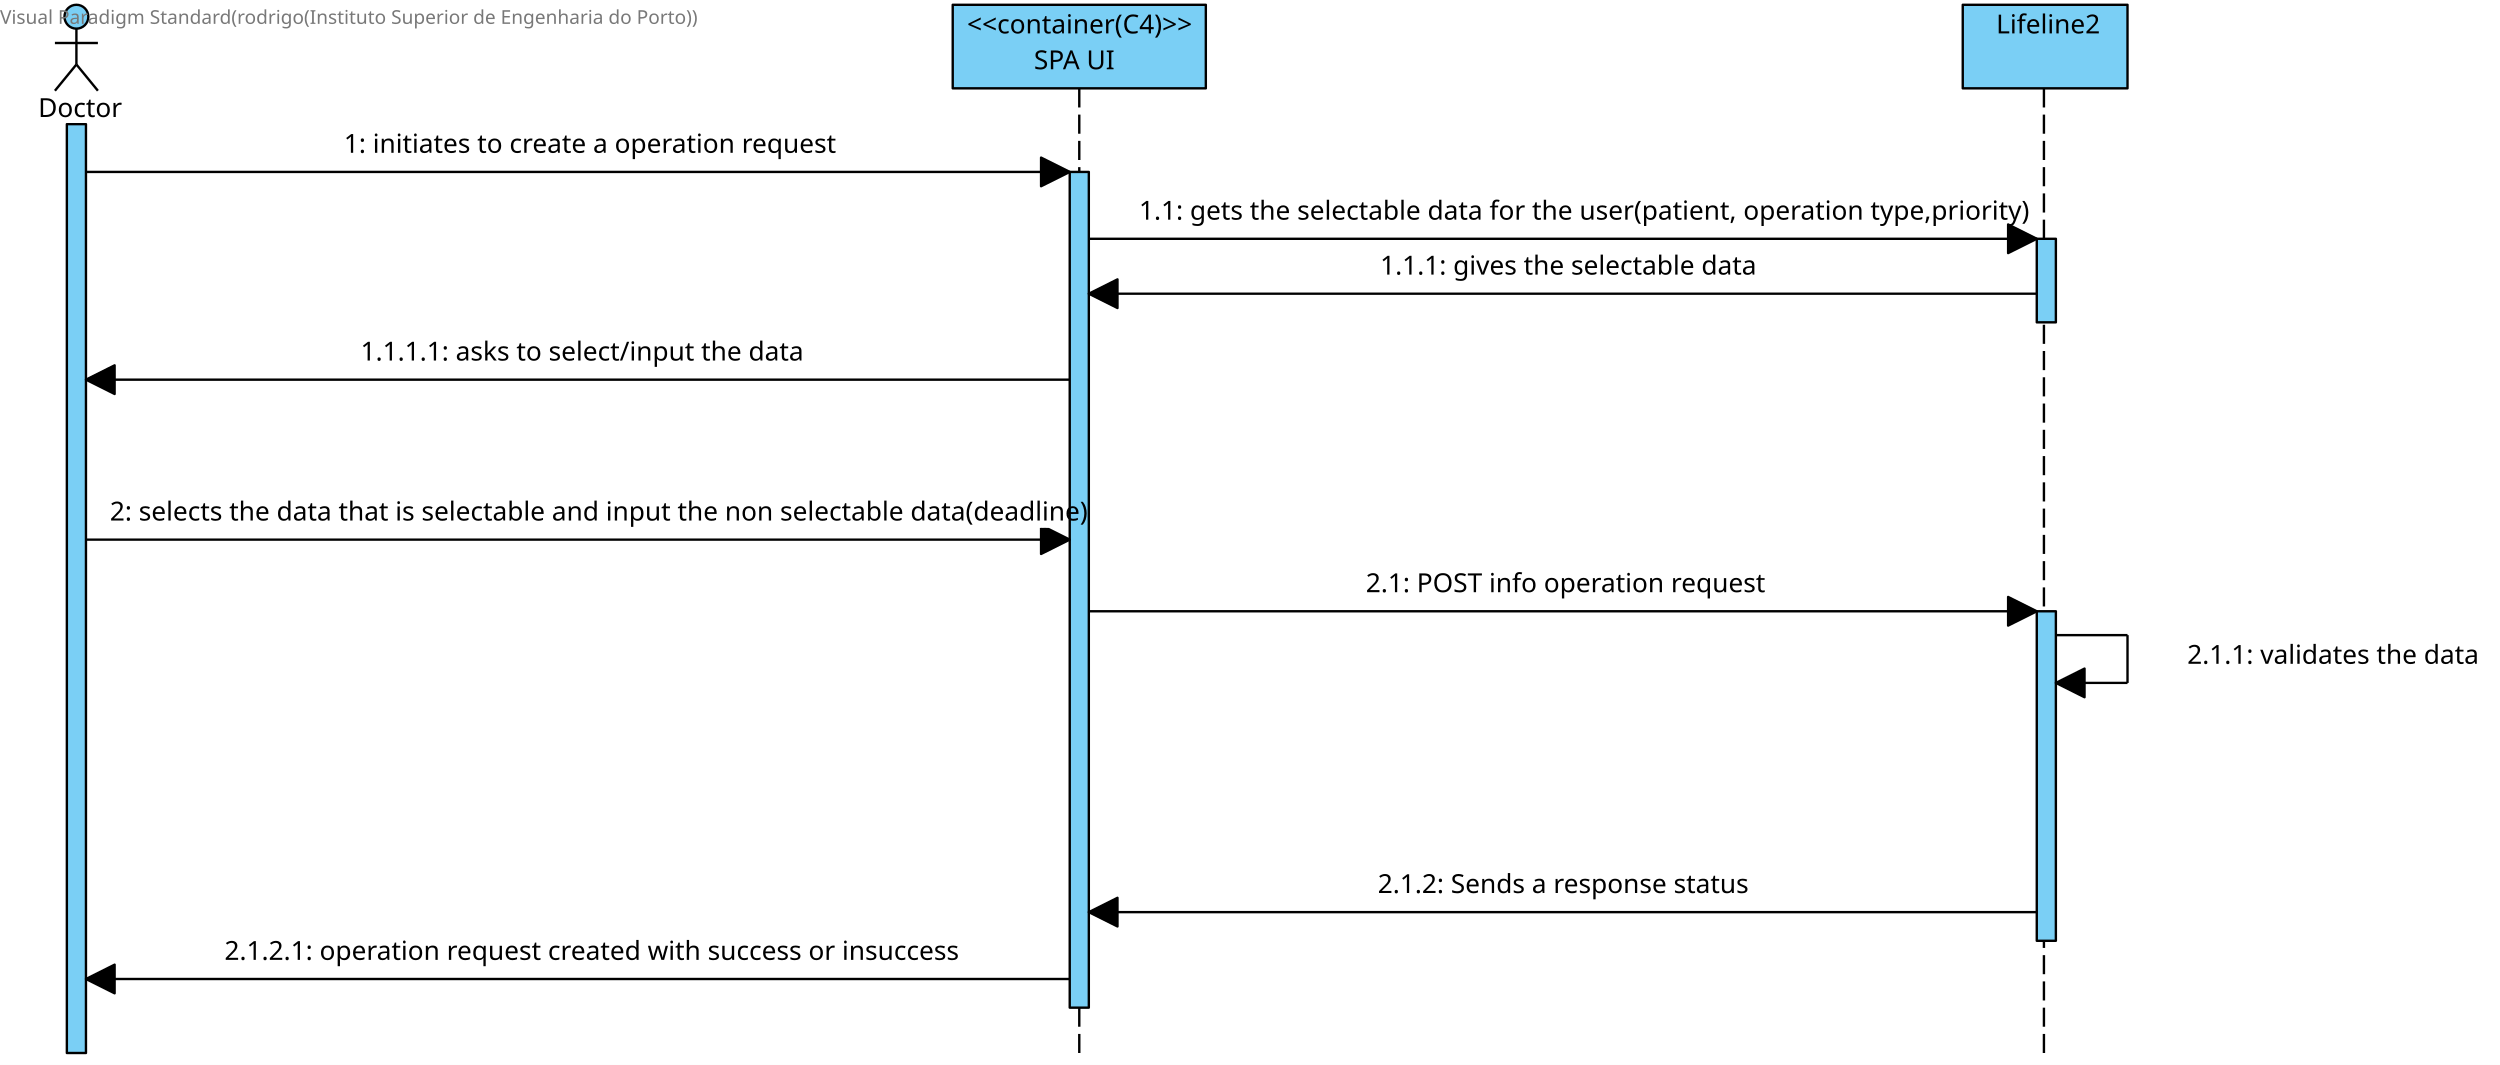
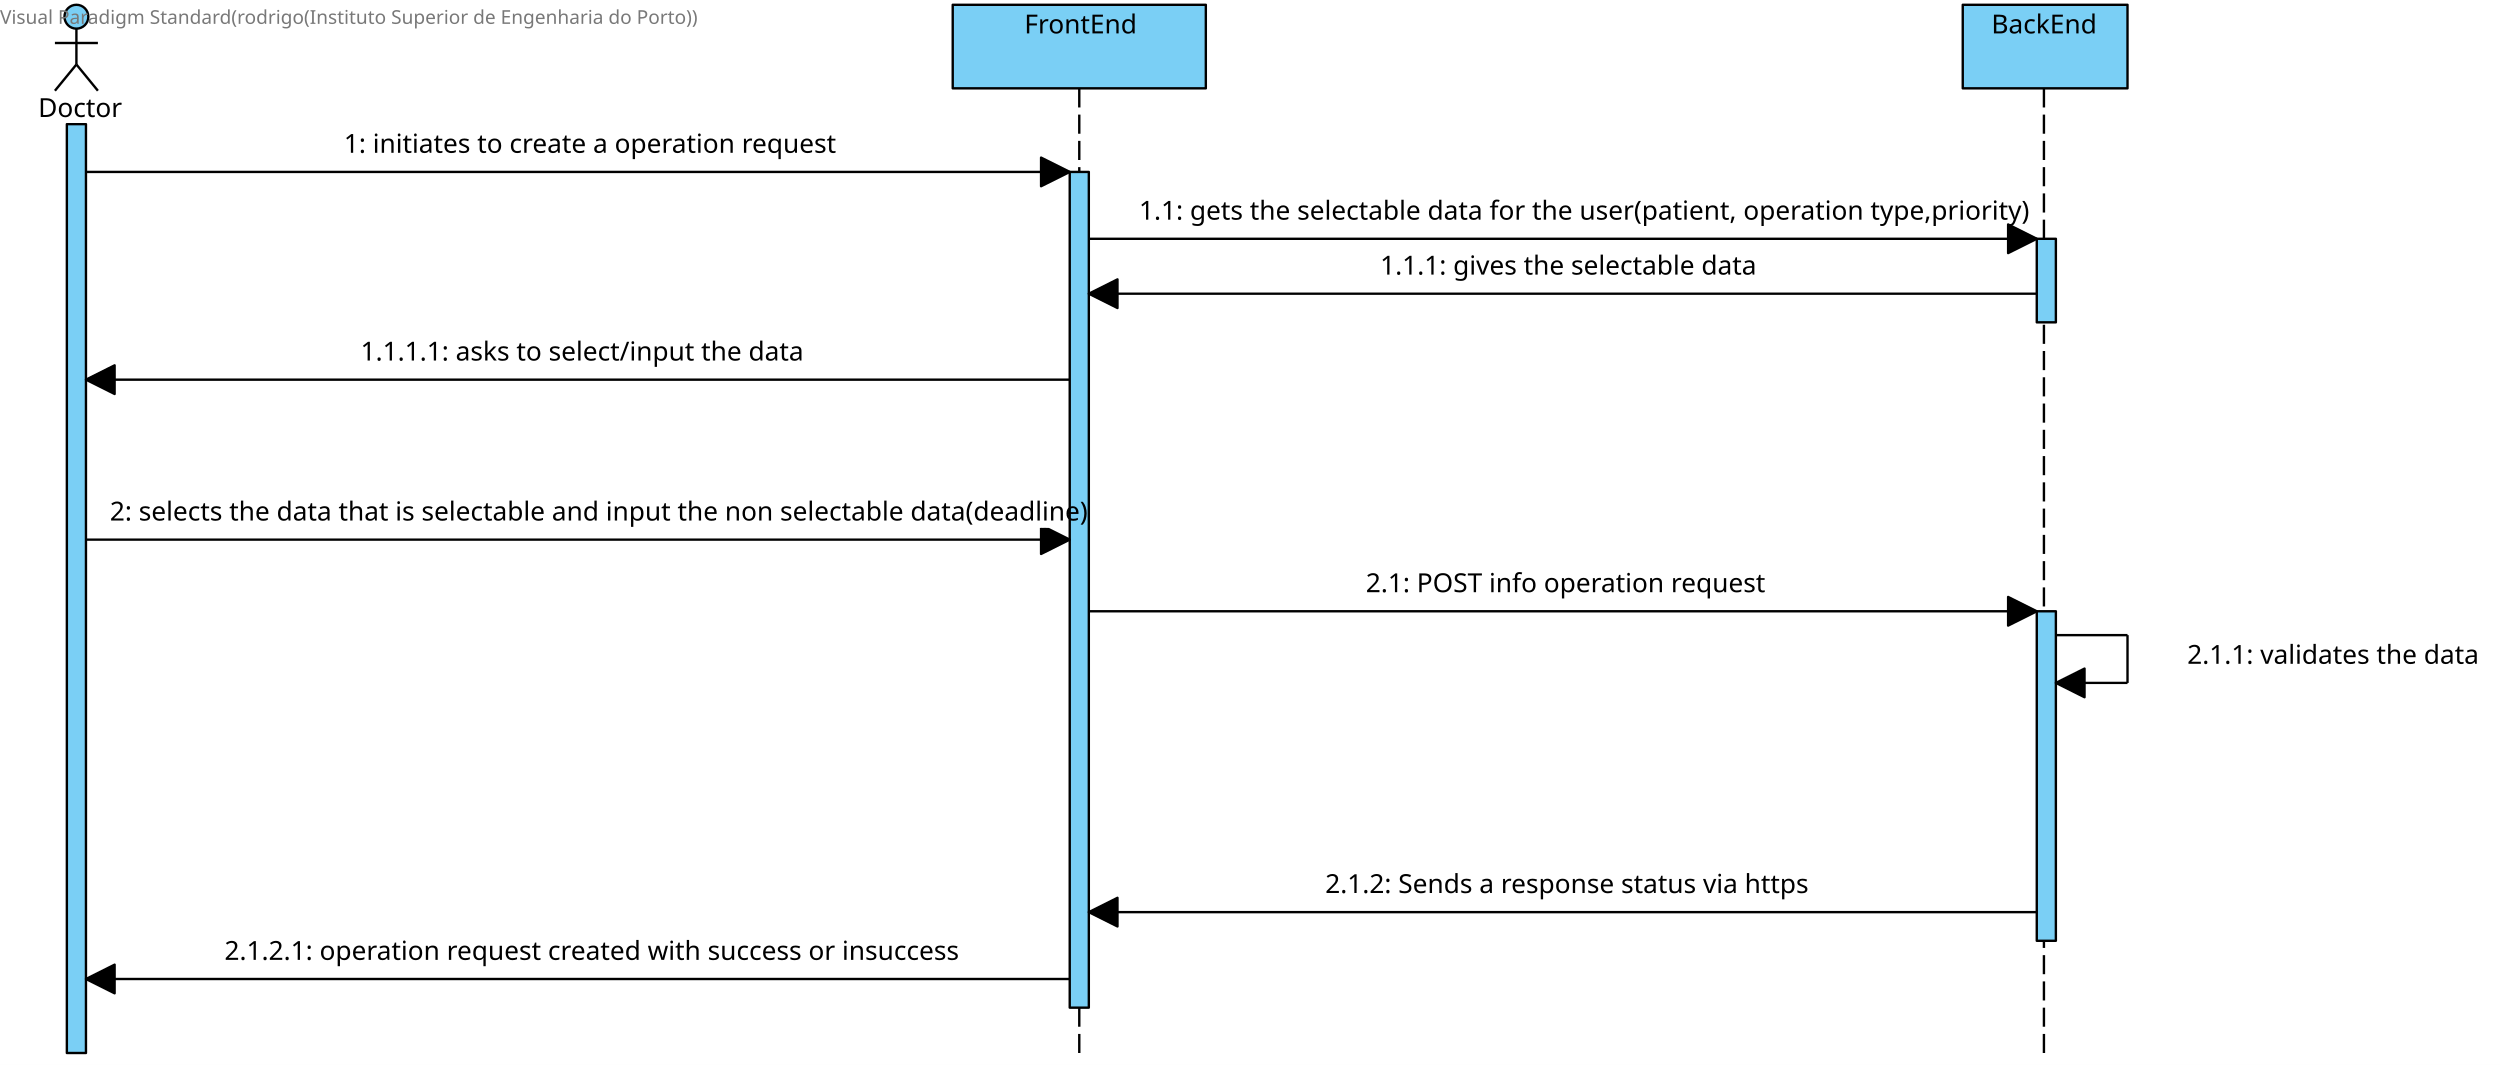
<svg xmlns="http://www.w3.org/2000/svg" fill-opacity="0" color-rendering="auto" color-interpolation="auto" text-rendering="auto" stroke="rgb(0,0,0)" stroke-linecap="square" width="1047" stroke-miterlimit="10" shape-rendering="auto" stroke-opacity="0" fill="rgb(0,0,0)" stroke-dasharray="none" font-weight="normal" stroke-width="1" height="446" font-family="'Dialog'" font-style="normal" stroke-linejoin="miter" font-size="12px" stroke-dashoffset="0" image-rendering="auto">
  <defs id="genericDefs" />
  <g>
    <defs id="defs1">
      <clipPath clipPathUnits="userSpaceOnUse" id="clipPath1">
        <path d="M-7 -7 L71 -7 L71 451 L-7 451 L-7 -7 Z" />
      </clipPath>
      <clipPath clipPathUnits="userSpaceOnUse" id="clipPath2">
        <path d="M-7 -7 L118 -7 L118 451 L-7 451 L-7 -7 Z" />
      </clipPath>
      <clipPath clipPathUnits="userSpaceOnUse" id="clipPath3">
        <path d="M-7 -7 L81 -7 L81 451 L-7 451 L-7 -7 Z" />
      </clipPath>
      <clipPath clipPathUnits="userSpaceOnUse" id="clipPath4">
        <path d="M-7 -7 L19 -7 L19 361 L-7 361 L-7 -7 Z" />
      </clipPath>
      <clipPath clipPathUnits="userSpaceOnUse" id="clipPath5">
        <path d="M-7 -7 L19 -7 L19 46 L-7 46 L-7 -7 Z" />
      </clipPath>
      <clipPath clipPathUnits="userSpaceOnUse" id="clipPath6">
        <path d="M-7 -7 L19 -7 L19 149 L-7 149 L-7 -7 Z" />
      </clipPath>
      <clipPath clipPathUnits="userSpaceOnUse" id="clipPath7">
+         <path d="M-53 -15 L106 -15 L106 30 L-53 30 L-53 -15 Z" />
+       </clipPath>
+       <clipPath clipPathUnits="userSpaceOnUse" id="clipPath8">
+         <path d="M-107 -15 L214 -15 L214 30 L-107 30 L-107 -15 Z" />
+       </clipPath>
+       <clipPath clipPathUnits="userSpaceOnUse" id="clipPath9">
        <path d="M-70 -15 L140 -15 L140 30 L-70 30 L-70 -15 Z" />
-       </clipPath>
-       <clipPath clipPathUnits="userSpaceOnUse" id="clipPath8">
-         <path d="M-107 -30 L214 -30 L214 60 L-107 60 L-107 -30 Z" />
-       </clipPath>
-       <clipPath clipPathUnits="userSpaceOnUse" id="clipPath9">
-         <path d="M-53 -15 L106 -15 L106 30 L-53 30 L-53 -15 Z" />
      </clipPath>
      <clipPath clipPathUnits="userSpaceOnUse" id="clipPath10">
        <path d="M0 0 L516 0 L516 104 L0 104 L0 0 Z" />
      </clipPath>
      <clipPath clipPathUnits="userSpaceOnUse" id="clipPath11">
-         <path d="M73 15 L73 30 L20 30 L20 15 ZM363 30 L363 45 L149 45 L149 30 ZM0 0 L0 104 L516 104 L516 73 L481 73 L481 58 L516 58 L516 10 L413 10 L413 0 Z" />
+         <path d="M73 15 L73 30 L20 30 L20 15 ZM363 30 L363 45 L149 45 L149 30 ZM0 0 L0 104 L516 104 L516 73 L481 73 L481 58 L516 58 L516 0 Z" />
      </clipPath>
      <clipPath clipPathUnits="userSpaceOnUse" id="clipPath12">
        <path d="M0 0 L501 0 L501 104 L0 104 L0 0 Z" />
      </clipPath>
      <clipPath clipPathUnits="userSpaceOnUse" id="clipPath13">
        <path d="M430 30 L430 45 L61 45 L61 30 ZM334 53 L334 68 L162 68 L162 53 ZM0 0 L0 104 L501 104 L501 0 Z" />
      </clipPath>
      <clipPath clipPathUnits="userSpaceOnUse" id="clipPath14">
        <path d="M430 7 L430 22 L61 22 L61 7 ZM334 30 L334 45 L162 45 L162 30 ZM0 0 L0 104 L501 104 L501 0 Z" />
      </clipPath>
      <clipPath clipPathUnits="userSpaceOnUse" id="clipPath15">
        <path d="M353 30 L353 45 L156 45 L156 30 ZM0 0 L0 104 L51 104 L51 97 L460 97 L460 104 L516 104 L516 0 Z" />
      </clipPath>
      <clipPath clipPathUnits="userSpaceOnUse" id="clipPath16">
        <path d="M460 30 L460 45 L51 45 L51 30 ZM0 0 L0 104 L516 104 L516 0 Z" />
      </clipPath>
      <clipPath clipPathUnits="userSpaceOnUse" id="clipPath17">
        <path d="M337 30 L337 45 L156 45 L156 30 ZM40 0 L40 15 L0 15 L0 104 L501 104 L501 75 L500 75 L500 60 L501 60 L501 0 Z" />
      </clipPath>
      <clipPath clipPathUnits="userSpaceOnUse" id="clipPath18">
-         <path d="M333 30 L333 45 L161 45 L161 30 ZM0 0 L0 104 L501 104 L501 0 Z" />
+         <path d="M355 30 L355 45 L139 45 L139 30 ZM0 0 L0 104 L501 104 L501 0 Z" />
      </clipPath>
      <clipPath clipPathUnits="userSpaceOnUse" id="clipPath19">
        <path d="M0 0 L134 0 L134 124 L0 124 L0 0 Z" />
      </clipPath>
      <clipPath clipPathUnits="userSpaceOnUse" id="clipPath20">
        <path d="M0 0 L0 124 L134 124 L134 65 L95 65 L95 50 L134 50 L134 0 Z" />
      </clipPath>
      <clipPath clipPathUnits="userSpaceOnUse" id="clipPath21">
        <path d="M413 30 L413 45 L98 45 L98 30 ZM0 0 L0 104 L516 104 L516 0 Z" />
      </clipPath>
      <clipPath clipPathUnits="userSpaceOnUse" id="clipPath22">
        <path d="M-315 -15 L630 -15 L630 30 L-315 30 L-315 -15 Z" />
      </clipPath>
      <clipPath clipPathUnits="userSpaceOnUse" id="clipPath23">
        <path d="M-137 -15 L274 -15 L274 30 L-137 30 L-137 -15 Z" />
      </clipPath>
      <clipPath clipPathUnits="userSpaceOnUse" id="clipPath24">
-         <path d="M-172 -15 L344 -15 L344 30 L-172 30 L-172 -15 Z" />
+         <path d="M-216 -15 L432 -15 L432 30 L-216 30 L-216 -15 Z" />
      </clipPath>
      <clipPath clipPathUnits="userSpaceOnUse" id="clipPath25">
        <path d="M-181 -15 L362 -15 L362 30 L-181 30 L-181 -15 Z" />
      </clipPath>
      <clipPath clipPathUnits="userSpaceOnUse" id="clipPath26">
        <path d="M-409 -15 L818 -15 L818 30 L-409 30 L-409 -15 Z" />
      </clipPath>
      <clipPath clipPathUnits="userSpaceOnUse" id="clipPath27">
        <path d="M-197 -15 L394 -15 L394 30 L-197 30 L-197 -15 Z" />
      </clipPath>
      <clipPath clipPathUnits="userSpaceOnUse" id="clipPath28">
+         <path d="M-172 -15 L344 -15 L344 30 L-172 30 L-172 -15 Z" />
+       </clipPath>
+       <clipPath clipPathUnits="userSpaceOnUse" id="clipPath29">
        <path d="M-369 -15 L738 -15 L738 30 L-369 30 L-369 -15 Z" />
      </clipPath>
-       <clipPath clipPathUnits="userSpaceOnUse" id="clipPath29">
+       <clipPath clipPathUnits="userSpaceOnUse" id="clipPath30">
        <path d="M-214 -15 L428 -15 L428 30 L-214 30 L-214 -15 Z" />
      </clipPath>
    </defs>
    <g fill="white" text-rendering="geometricPrecision" fill-opacity="1" stroke-opacity="1" stroke="white">
      <rect x="0" width="1047" height="446" y="0" stroke="none" />
    </g>
    <g font-size="11px" transform="translate(2,2)" fill-opacity="1" fill="rgb(122,207,245)" text-rendering="geometricPrecision" image-rendering="optimizeQuality" font-family="sans-serif" stroke="rgb(122,207,245)" stroke-opacity="1">
      <circle r="5" clip-path="url(#clipPath1)" cx="30" cy="5" stroke="none" />
      <rect x="26" width="8" height="389" y="50" clip-path="url(#clipPath1)" stroke="none" />
    </g>
    <g stroke-linecap="butt" font-size="11px" transform="translate(2,2)" fill-opacity="1" fill="black" text-rendering="geometricPrecision" image-rendering="optimizeQuality" font-family="sans-serif" stroke-linejoin="round" stroke="black" stroke-opacity="1" stroke-miterlimit="0">
      <circle fill="none" r="5" clip-path="url(#clipPath1)" cx="30" cy="5" />
      <rect fill="none" x="26" width="8" height="389" y="50" clip-path="url(#clipPath1)" />
      <line y2="25" fill="none" x1="30" clip-path="url(#clipPath1)" x2="30" y1="10" />
      <line y2="36" fill="none" x1="30" clip-path="url(#clipPath1)" x2="21" y1="25" />
      <line y2="36" fill="none" x1="30" clip-path="url(#clipPath1)" x2="39" y1="25" />
      <line y2="16" fill="none" x1="21" clip-path="url(#clipPath1)" x2="39" y1="16" />
    </g>
    <g font-size="11px" transform="translate(399,2)" fill-opacity="1" fill="rgb(122,207,245)" text-rendering="geometricPrecision" image-rendering="optimizeQuality" font-family="sans-serif" stroke="rgb(122,207,245)" stroke-opacity="1">
      <rect x="0" width="106" height="35" y="0" clip-path="url(#clipPath2)" stroke="none" />
    </g>
    <g stroke-linecap="butt" font-size="11px" transform="translate(399,2)" fill-opacity="1" fill="black" text-rendering="geometricPrecision" image-rendering="optimizeQuality" font-family="sans-serif" stroke-linejoin="round" stroke="black" stroke-opacity="1" stroke-miterlimit="0">
      <rect fill="none" x="0" width="106" height="35" y="0" clip-path="url(#clipPath2)" />
      <line clip-path="url(#clipPath2)" fill="none" x1="53" x2="53" y1="35" y2="440" stroke-linejoin="bevel" stroke-dasharray="8,3" />
    </g>
    <g font-size="11px" transform="translate(822,2)" fill-opacity="1" fill="rgb(122,207,245)" text-rendering="geometricPrecision" image-rendering="optimizeQuality" font-family="sans-serif" stroke="rgb(122,207,245)" stroke-opacity="1">
      <rect x="0" width="69" height="35" y="0" clip-path="url(#clipPath3)" stroke="none" />
    </g>
    <g stroke-linecap="butt" font-size="11px" transform="translate(822,2)" fill-opacity="1" fill="black" text-rendering="geometricPrecision" image-rendering="optimizeQuality" font-family="sans-serif" stroke-linejoin="round" stroke="black" stroke-opacity="1" stroke-miterlimit="0">
      <rect fill="none" x="0" width="69" height="35" y="0" clip-path="url(#clipPath3)" />
      <line clip-path="url(#clipPath3)" fill="none" x1="34" x2="34" y1="35" y2="440" stroke-linejoin="bevel" stroke-dasharray="8,3" />
    </g>
    <g font-size="11px" transform="translate(448,72)" fill-opacity="1" fill="rgb(122,207,245)" text-rendering="geometricPrecision" image-rendering="optimizeQuality" font-family="sans-serif" stroke="rgb(122,207,245)" stroke-opacity="1">
      <rect x="0" width="8" height="350" y="0" clip-path="url(#clipPath4)" stroke="none" />
    </g>
    <g stroke-linecap="butt" font-size="11px" transform="translate(448,72)" fill-opacity="1" fill="black" text-rendering="geometricPrecision" image-rendering="optimizeQuality" font-family="sans-serif" stroke-linejoin="round" stroke="black" stroke-opacity="1" stroke-miterlimit="0">
      <rect fill="none" x="0" width="8" height="350" y="0" clip-path="url(#clipPath4)" />
    </g>
    <g font-size="11px" transform="translate(853,100)" fill-opacity="1" fill="rgb(122,207,245)" text-rendering="geometricPrecision" image-rendering="optimizeQuality" font-family="sans-serif" stroke="rgb(122,207,245)" stroke-opacity="1">
      <rect x="0" width="8" height="35" y="0" clip-path="url(#clipPath5)" stroke="none" />
    </g>
    <g stroke-linecap="butt" font-size="11px" transform="translate(853,100)" fill-opacity="1" fill="black" text-rendering="geometricPrecision" image-rendering="optimizeQuality" font-family="sans-serif" stroke-linejoin="round" stroke="black" stroke-opacity="1" stroke-miterlimit="0">
      <rect fill="none" x="0" width="8" height="35" y="0" clip-path="url(#clipPath5)" />
    </g>
    <g font-size="11px" transform="translate(853,256)" fill-opacity="1" fill="rgb(122,207,245)" text-rendering="geometricPrecision" image-rendering="optimizeQuality" font-family="sans-serif" stroke="rgb(122,207,245)" stroke-opacity="1">
      <rect x="0" width="8" height="138" y="0" clip-path="url(#clipPath6)" stroke="none" />
    </g>
    <g stroke-linecap="butt" font-size="11px" transform="translate(853,256)" fill-opacity="1" fill="black" text-rendering="geometricPrecision" image-rendering="optimizeQuality" font-family="sans-serif" stroke-linejoin="round" stroke="black" stroke-opacity="1" stroke-miterlimit="0">
      <rect fill="none" x="0" width="8" height="138" y="0" clip-path="url(#clipPath6)" />
    </g>
+     <g font-size="11px" transform="translate(6,37)" fill-opacity="1" fill="black" text-rendering="geometricPrecision" image-rendering="optimizeQuality" font-family="sans-serif" stroke="black" stroke-opacity="1">
+       <text x="10" xml:space="preserve" y="12" clip-path="url(#clipPath7)" stroke="none">Doctor</text>
+     </g>
+     <g font-size="11px" transform="translate(399,2)" fill-opacity="1" fill="black" text-rendering="geometricPrecision" image-rendering="optimizeQuality" font-family="sans-serif" stroke="black" stroke-opacity="1">
+       <text x="30" xml:space="preserve" y="12" clip-path="url(#clipPath8)" stroke="none">FrontEnd</text>
+     </g>
    <g font-size="11px" transform="translate(822,2)" fill-opacity="1" fill="black" text-rendering="geometricPrecision" image-rendering="optimizeQuality" font-family="sans-serif" stroke="black" stroke-opacity="1">
-       <text x="14" xml:space="preserve" y="12" clip-path="url(#clipPath7)" stroke="none">Lifeline2</text>
-     </g>
-     <g font-size="11px" transform="translate(399,2)" fill-opacity="1" fill="black" text-rendering="geometricPrecision" image-rendering="optimizeQuality" font-family="sans-serif" stroke="black" stroke-opacity="1">
-       <text x="6" xml:space="preserve" y="12" clip-path="url(#clipPath8)" stroke="none">&lt;&lt;container(C4)&gt;&gt;</text>
-       <text x="34" xml:space="preserve" y="27" clip-path="url(#clipPath8)" stroke="none">SPA UI</text>
-     </g>
-     <g font-size="11px" transform="translate(6,37)" fill-opacity="1" fill="black" text-rendering="geometricPrecision" image-rendering="optimizeQuality" font-family="sans-serif" stroke="black" stroke-opacity="1">
-       <text x="10" xml:space="preserve" y="12" clip-path="url(#clipPath9)" stroke="none">Doctor</text>
+       <text x="12" xml:space="preserve" y="12" clip-path="url(#clipPath9)" stroke="none">BackEnd</text>
    </g>
    <g stroke-linecap="butt" font-size="11px" transform="translate(-14,22)" fill-opacity="1" fill="black" text-rendering="geometricPrecision" image-rendering="optimizeQuality" font-family="sans-serif" stroke-linejoin="round" stroke="black" stroke-opacity="1">
      <line y2="50" fill="none" x1="50" clip-path="url(#clipPath11)" x2="462" y1="50" />
      <polygon points=" 462 50 450 44 450 56" clip-path="url(#clipPath11)" stroke="none" />
      <polygon fill="none" points=" 462 50 450 44 450 56" clip-path="url(#clipPath11)" />
    </g>
    <g stroke-linecap="butt" font-size="11px" transform="translate(406,50)" fill-opacity="1" fill="black" text-rendering="geometricPrecision" image-rendering="optimizeQuality" font-family="sans-serif" stroke-linejoin="round" stroke="black" stroke-opacity="1">
      <line y2="50" fill="none" x1="50" clip-path="url(#clipPath13)" x2="447" y1="50" />
      <polygon points=" 447 50 435 44 435 56" clip-path="url(#clipPath13)" stroke="none" />
      <polygon fill="none" points=" 447 50 435 44 435 56" clip-path="url(#clipPath13)" />
    </g>
    <g stroke-linecap="butt" font-size="11px" transform="translate(406,73)" fill-opacity="1" fill="black" text-rendering="geometricPrecision" image-rendering="optimizeQuality" font-family="sans-serif" stroke-linejoin="round" stroke="black" stroke-opacity="1">
      <line y2="50" fill="none" x1="447" clip-path="url(#clipPath14)" x2="50" y1="50" />
      <polygon points=" 50 50 62 56 62 44" clip-path="url(#clipPath14)" stroke="none" />
      <polygon fill="none" points=" 50 50 62 56 62 44" clip-path="url(#clipPath14)" />
    </g>
    <g stroke-linecap="butt" font-size="11px" transform="translate(-14,109)" fill-opacity="1" fill="black" text-rendering="geometricPrecision" image-rendering="optimizeQuality" font-family="sans-serif" stroke-linejoin="round" stroke="black" stroke-opacity="1">
      <line y2="50" fill="none" x1="462" clip-path="url(#clipPath15)" x2="50" y1="50" />
      <polygon points=" 50 50 62 56 62 44" clip-path="url(#clipPath15)" stroke="none" />
      <polygon fill="none" points=" 50 50 62 56 62 44" clip-path="url(#clipPath15)" />
    </g>
    <g stroke-linecap="butt" font-size="11px" transform="translate(-14,176)" fill-opacity="1" fill="black" text-rendering="geometricPrecision" image-rendering="optimizeQuality" font-family="sans-serif" stroke-linejoin="round" stroke="black" stroke-opacity="1">
      <line y2="50" fill="none" x1="50" clip-path="url(#clipPath16)" x2="462" y1="50" />
      <polygon points=" 462 50 450 44 450 56" clip-path="url(#clipPath16)" stroke="none" />
      <polygon fill="none" points=" 462 50 450 44 450 56" clip-path="url(#clipPath16)" />
    </g>
    <g stroke-linecap="butt" font-size="11px" transform="translate(406,206)" fill-opacity="1" fill="black" text-rendering="geometricPrecision" image-rendering="optimizeQuality" font-family="sans-serif" stroke-linejoin="round" stroke="black" stroke-opacity="1">
      <line y2="50" fill="none" x1="50" clip-path="url(#clipPath17)" x2="447" y1="50" />
      <polygon points=" 447 50 435 44 435 56" clip-path="url(#clipPath17)" stroke="none" />
      <polygon fill="none" points=" 447 50 435 44 435 56" clip-path="url(#clipPath17)" />
    </g>
    <g stroke-linecap="butt" font-size="11px" transform="translate(406,332)" fill-opacity="1" fill="black" text-rendering="geometricPrecision" image-rendering="optimizeQuality" font-family="sans-serif" stroke-linejoin="round" stroke="black" stroke-opacity="1">
      <line y2="50" fill="none" x1="447" clip-path="url(#clipPath18)" x2="50" y1="50" />
      <polygon points=" 50 50 62 56 62 44" clip-path="url(#clipPath18)" stroke="none" />
      <polygon fill="none" points=" 50 50 62 56 62 44" clip-path="url(#clipPath18)" />
    </g>
    <g stroke-linecap="butt" font-size="11px" transform="translate(811,216)" fill-opacity="1" fill="black" text-rendering="geometricPrecision" image-rendering="optimizeQuality" font-family="sans-serif" stroke-linejoin="round" stroke="black" stroke-opacity="1">
      <line y2="50" fill="none" x1="50" clip-path="url(#clipPath20)" x2="80" y1="50" />
      <line y2="70" fill="none" x1="80" clip-path="url(#clipPath20)" x2="80" y1="50" />
      <line y2="70" fill="none" x1="80" clip-path="url(#clipPath20)" x2="50" y1="70" />
      <polygon points=" 50 70 62 76 62 64" clip-path="url(#clipPath20)" stroke="none" />
      <polygon fill="none" points=" 50 70 62 76 62 64" clip-path="url(#clipPath20)" />
    </g>
    <g stroke-linecap="butt" font-size="11px" transform="translate(-14,360)" fill-opacity="1" fill="black" text-rendering="geometricPrecision" image-rendering="optimizeQuality" font-family="sans-serif" stroke-linejoin="round" stroke="black" stroke-opacity="1">
      <line y2="50" fill="none" x1="462" clip-path="url(#clipPath21)" x2="50" y1="50" />
      <polygon points=" 50 50 62 56 62 44" clip-path="url(#clipPath21)" stroke="none" />
      <polygon fill="none" points=" 50 50 62 56 62 44" clip-path="url(#clipPath21)" />
    </g>
    <g font-size="11px" transform="translate(84,390)" fill-opacity="1" fill="white" text-rendering="geometricPrecision" image-rendering="optimizeQuality" font-family="sans-serif" stroke="white" stroke-opacity="1">
      <rect x="0" width="315" height="15" y="0" clip-path="url(#clipPath22)" stroke="none" />
      <text fill="black" x="10" xml:space="preserve" y="12" clip-path="url(#clipPath22)" stroke="none">2.1.2.1: operation request created with success or insuccess</text>
    </g>
    <g font-size="11px" transform="translate(906,266)" fill-opacity="1" fill="white" text-rendering="geometricPrecision" image-rendering="optimizeQuality" font-family="sans-serif" stroke="white" stroke-opacity="1">
      <rect x="0" width="137" height="15" y="0" clip-path="url(#clipPath23)" stroke="none" />
      <text fill="black" x="10" xml:space="preserve" y="12" clip-path="url(#clipPath23)" stroke="none">2.1.1: validates the data</text>
    </g>
-     <g font-size="11px" transform="translate(567,362)" fill-opacity="1" fill="white" text-rendering="geometricPrecision" image-rendering="optimizeQuality" font-family="sans-serif" stroke="white" stroke-opacity="1">
-       <rect x="0" width="172" height="15" y="0" clip-path="url(#clipPath24)" stroke="none" />
-       <text fill="black" x="10" xml:space="preserve" y="12" clip-path="url(#clipPath24)" stroke="none">2.1.2: Sends a response status</text>
+     <g font-size="11px" transform="translate(545,362)" fill-opacity="1" fill="white" text-rendering="geometricPrecision" image-rendering="optimizeQuality" font-family="sans-serif" stroke="white" stroke-opacity="1">
+       <rect x="0" width="216" height="15" y="0" clip-path="url(#clipPath24)" stroke="none" />
+       <text fill="black" x="10" xml:space="preserve" y="12" clip-path="url(#clipPath24)" stroke="none">2.1.2: Sends a response status via https</text>
    </g>
    <g font-size="11px" transform="translate(562,236)" fill-opacity="1" fill="white" text-rendering="geometricPrecision" image-rendering="optimizeQuality" font-family="sans-serif" stroke="white" stroke-opacity="1">
      <rect x="0" width="181" height="15" y="0" clip-path="url(#clipPath25)" stroke="none" />
      <text fill="black" x="10" xml:space="preserve" y="12" clip-path="url(#clipPath25)" stroke="none">2.1: POST info operation request</text>
    </g>
    <g font-size="11px" transform="translate(37,206)" fill-opacity="1" fill="white" text-rendering="geometricPrecision" image-rendering="optimizeQuality" font-family="sans-serif" stroke="white" stroke-opacity="1">
      <rect x="0" width="409" height="15" y="0" clip-path="url(#clipPath26)" stroke="none" />
      <text fill="black" x="9" xml:space="preserve" y="12" clip-path="url(#clipPath26)" stroke="none">2: selects the data that is selectable and input the non selectable data(deadline)</text>
    </g>
    <g font-size="11px" transform="translate(142,139)" fill-opacity="1" fill="white" text-rendering="geometricPrecision" image-rendering="optimizeQuality" font-family="sans-serif" stroke="white" stroke-opacity="1">
      <rect x="0" width="197" height="15" y="0" clip-path="url(#clipPath27)" stroke="none" />
      <text fill="black" x="9" xml:space="preserve" y="12" clip-path="url(#clipPath27)" stroke="none">1.1.1.1: asks to select/input the data</text>
    </g>
    <g font-size="11px" transform="translate(568,103)" fill-opacity="1" fill="white" text-rendering="geometricPrecision" image-rendering="optimizeQuality" font-family="sans-serif" stroke="white" stroke-opacity="1">
-       <rect x="0" width="172" height="15" y="0" clip-path="url(#clipPath24)" stroke="none" />
-       <text fill="black" x="10" xml:space="preserve" y="12" clip-path="url(#clipPath24)" stroke="none">1.1.1: gives the selectable data</text>
+       <rect x="0" width="172" height="15" y="0" clip-path="url(#clipPath28)" stroke="none" />
+       <text fill="black" x="10" xml:space="preserve" y="12" clip-path="url(#clipPath28)" stroke="none">1.1.1: gives the selectable data</text>
    </g>
    <g font-size="11px" transform="translate(467,80)" fill-opacity="1" fill="white" text-rendering="geometricPrecision" image-rendering="optimizeQuality" font-family="sans-serif" stroke="white" stroke-opacity="1">
-       <rect x="0" width="369" height="15" y="0" clip-path="url(#clipPath28)" stroke="none" />
-       <text fill="black" x="10" xml:space="preserve" y="12" clip-path="url(#clipPath28)" stroke="none">1.1: gets the selectable data for the user(patient, operation type,priority)</text>
+       <rect x="0" width="369" height="15" y="0" clip-path="url(#clipPath29)" stroke="none" />
+       <text fill="black" x="10" xml:space="preserve" y="12" clip-path="url(#clipPath29)" stroke="none">1.1: gets the selectable data for the user(patient, operation type,priority)</text>
    </g>
    <g font-size="11px" transform="translate(135,52)" fill-opacity="1" fill="white" text-rendering="geometricPrecision" image-rendering="optimizeQuality" font-family="sans-serif" stroke="white" stroke-opacity="1">
-       <rect x="0" width="214" height="15" y="0" clip-path="url(#clipPath29)" stroke="none" />
-       <text fill="black" x="9" xml:space="preserve" y="12" clip-path="url(#clipPath29)" stroke="none">1: initiates to create a operation request</text>
+       <rect x="0" width="214" height="15" y="0" clip-path="url(#clipPath30)" stroke="none" />
+       <text fill="black" x="9" xml:space="preserve" y="12" clip-path="url(#clipPath30)" stroke="none">1: initiates to create a operation request</text>
    </g>
    <g font-size="8px" fill-opacity="1" fill="rgb(120,120,120)" text-rendering="geometricPrecision" image-rendering="optimizeQuality" stroke="rgb(120,120,120)" stroke-opacity="1">
      <text x="0" xml:space="preserve" y="10" stroke="none">Visual Paradigm Standard(rodrigo(Instituto Superior de Engenharia do Porto))</text>
    </g>
  </g>
</svg>
